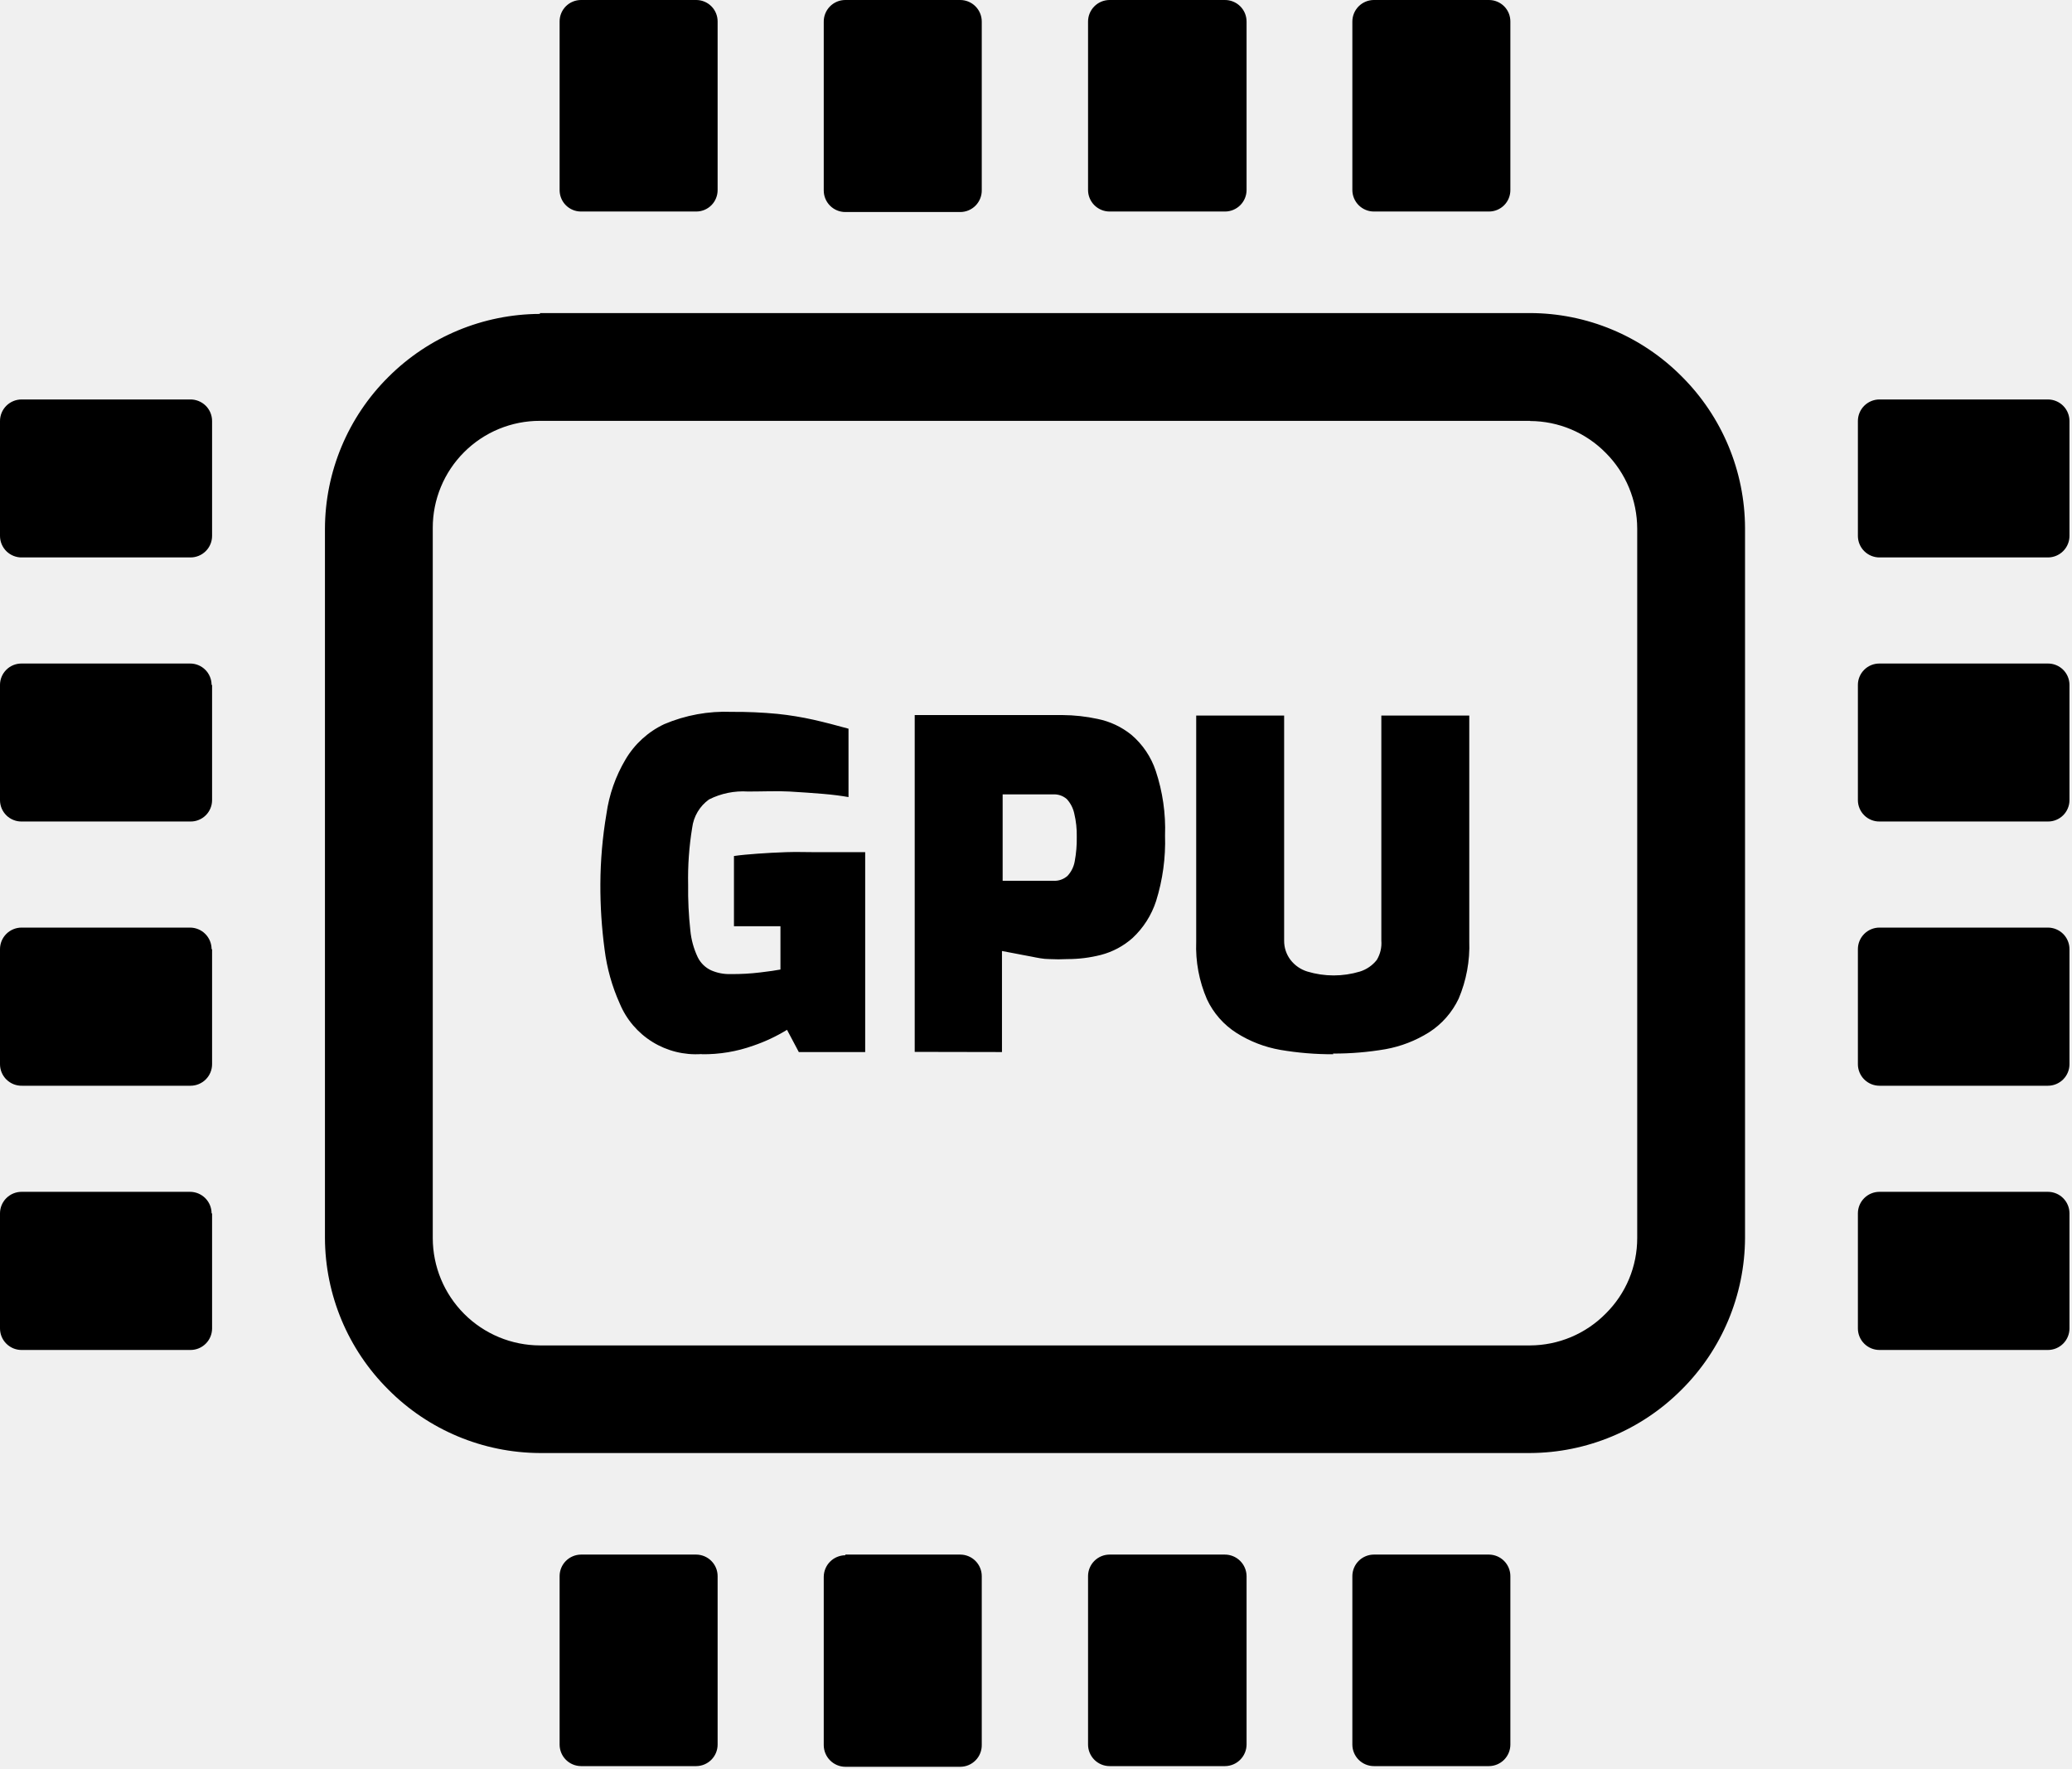
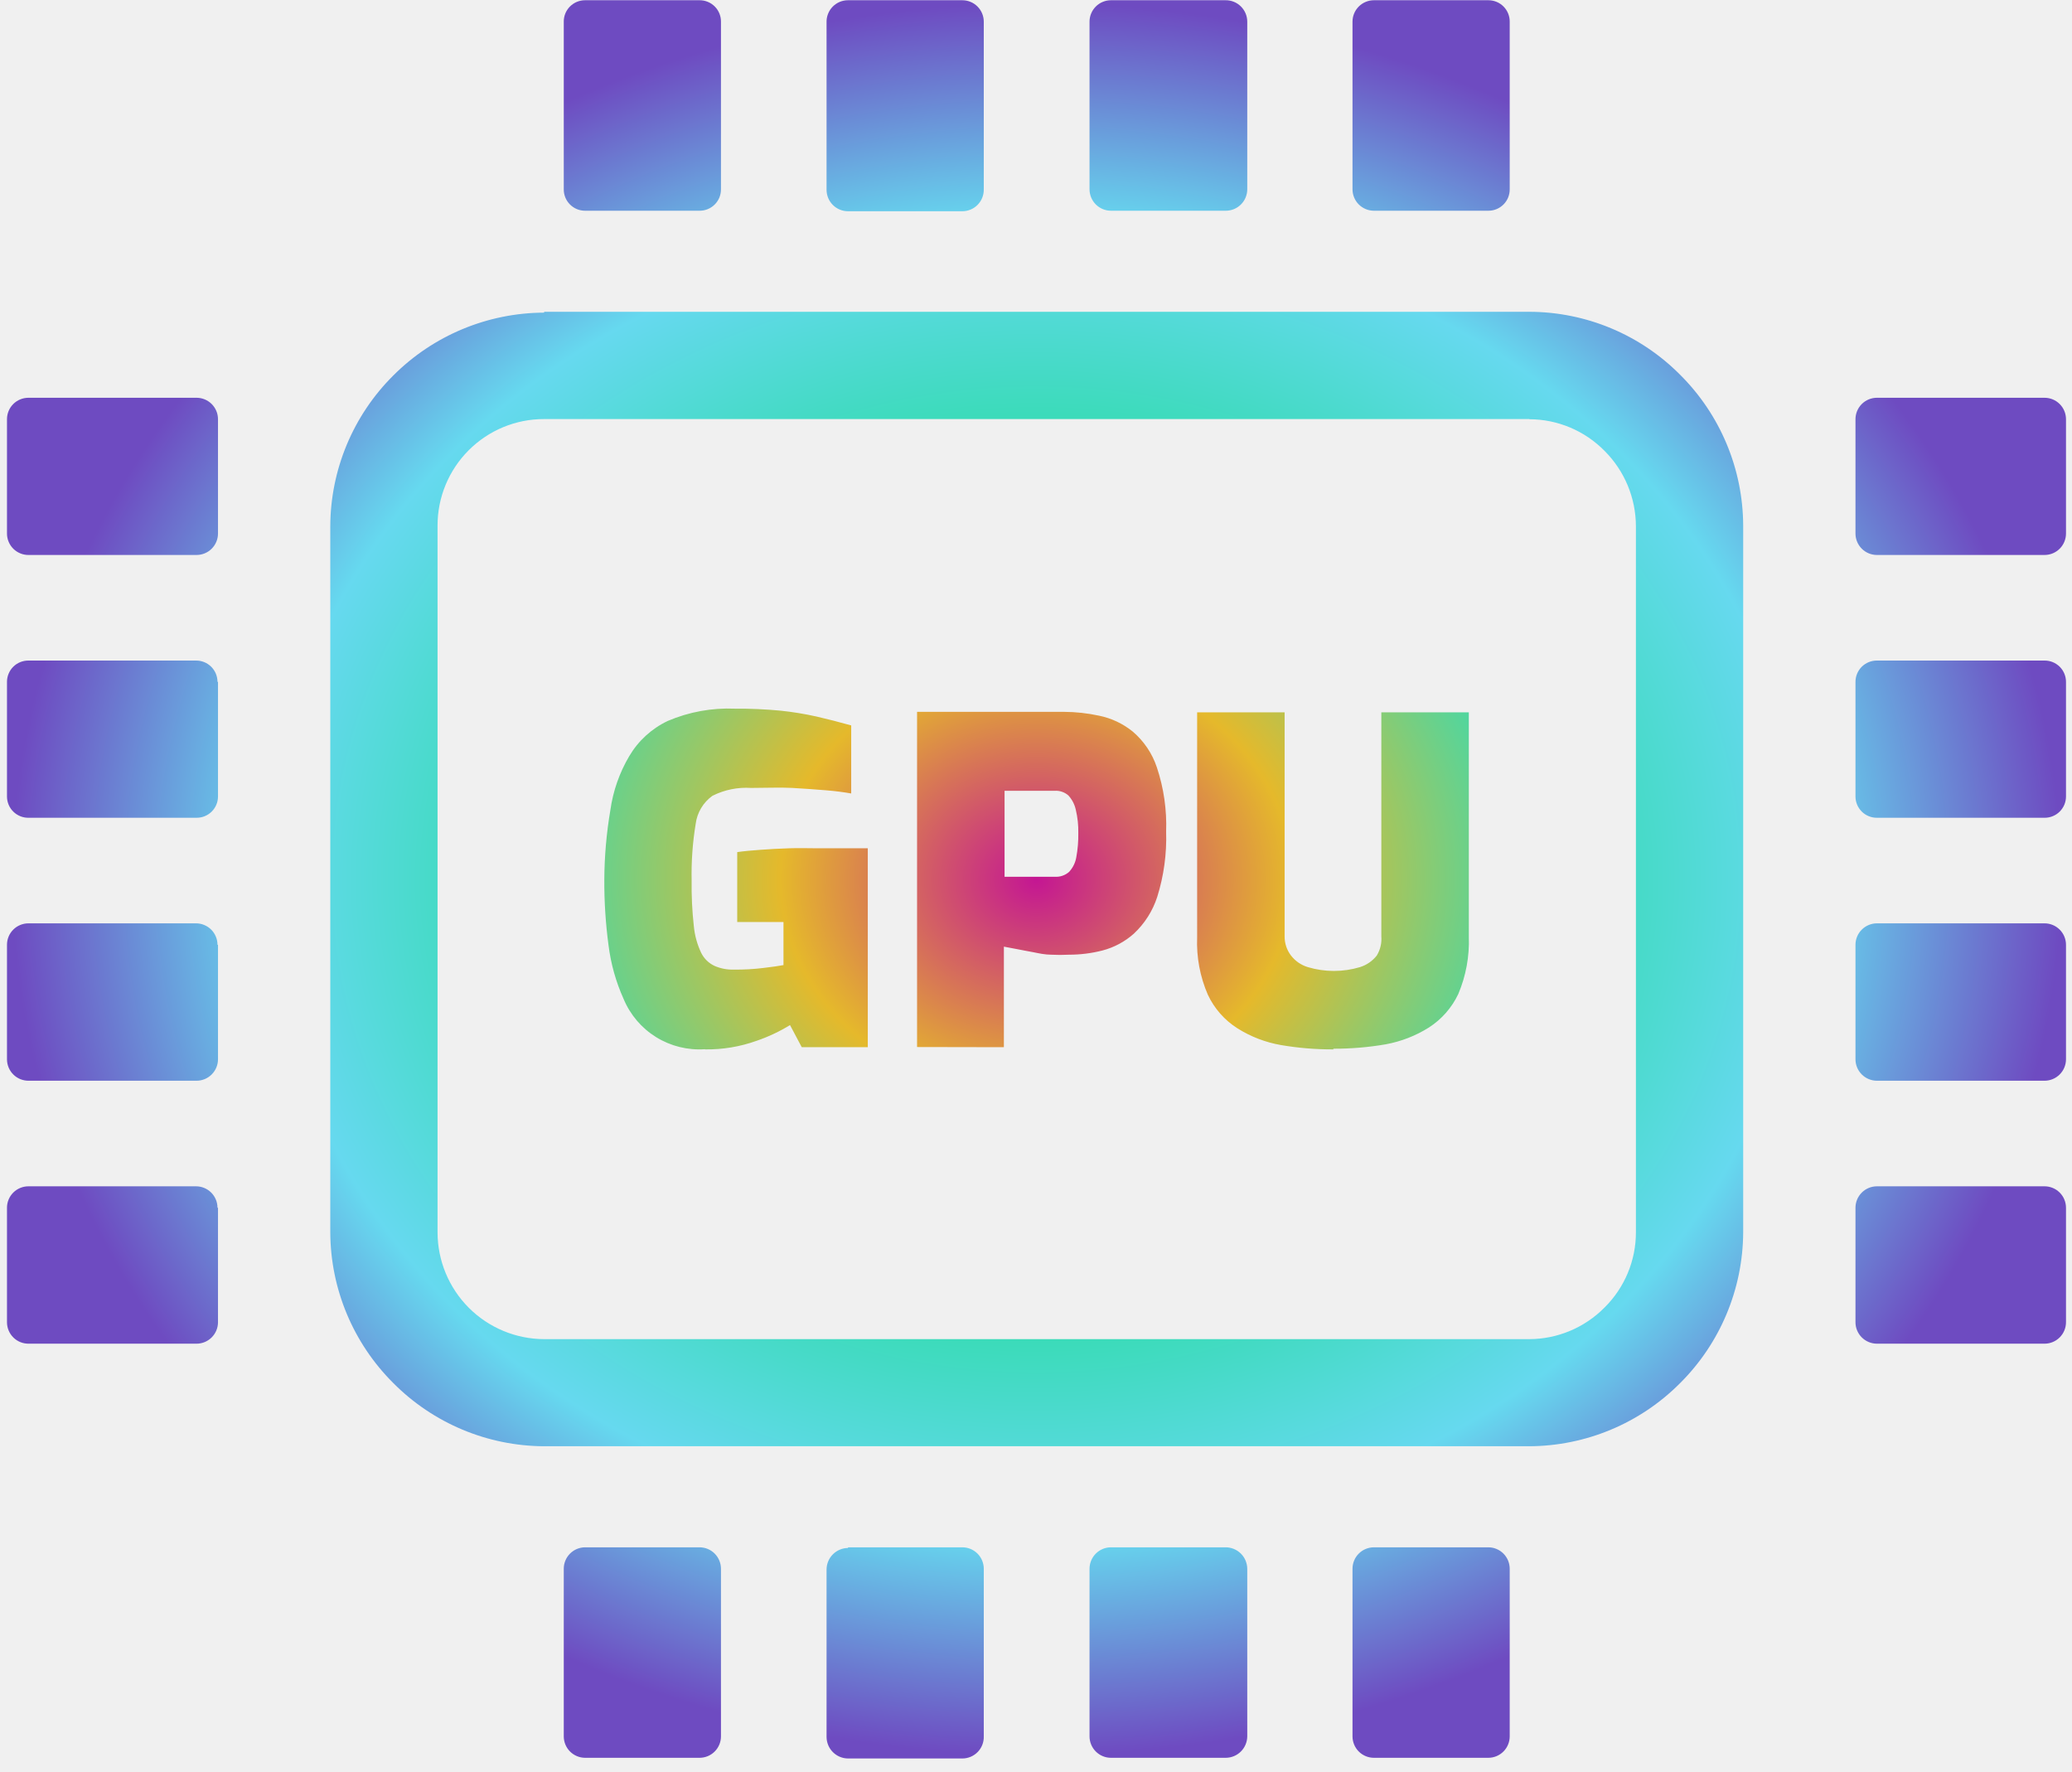
- <svg xmlns="http://www.w3.org/2000/svg" width="123" height="105" viewBox="0 0 123 105" fill="none">
-   <g clip-path="url(#clip0_1854_5133)">
-     <path d="M32.05 18.59H90.83C92.504 18.593 94.161 18.927 95.705 19.573C97.249 20.218 98.651 21.162 99.83 22.35C102.226 24.734 103.578 27.971 103.59 31.35V73.52C103.573 76.901 102.218 80.137 99.82 82.52C97.436 84.915 94.199 86.267 90.82 86.28H32.05C28.669 86.266 25.432 84.91 23.05 82.51C20.654 80.126 19.302 76.89 19.29 73.51V31.39C19.301 28.01 20.653 24.773 23.05 22.39C25.437 20 28.672 18.652 32.05 18.64V18.59ZM41.64 62.59C40.619 62.66 39.602 62.408 38.732 61.87C37.862 61.332 37.183 60.535 36.79 59.59C36.332 58.571 36.029 57.489 35.89 56.38C35.717 55.087 35.633 53.784 35.64 52.48C35.647 51.089 35.767 49.701 36 48.33C36.159 47.189 36.543 46.091 37.13 45.1C37.669 44.185 38.47 43.453 39.43 43C40.693 42.463 42.059 42.214 43.43 42.27C44.342 42.263 45.253 42.303 46.16 42.39C46.88 42.465 47.594 42.582 48.3 42.74C48.96 42.89 49.65 43.07 50.37 43.27V47.33C49.97 47.26 49.47 47.19 48.86 47.14C48.25 47.09 47.57 47.04 46.86 47C46.15 46.96 45.25 47 44.4 47C43.602 46.948 42.804 47.11 42.09 47.47C41.816 47.666 41.587 47.916 41.414 48.206C41.242 48.495 41.132 48.816 41.09 49.15C40.906 50.27 40.826 51.405 40.85 52.54C40.838 53.442 40.881 54.344 40.98 55.24C41.032 55.795 41.181 56.337 41.42 56.84C41.589 57.184 41.872 57.46 42.22 57.62C42.582 57.777 42.975 57.852 43.37 57.84C43.965 57.846 44.559 57.813 45.15 57.74C45.67 57.68 46.06 57.62 46.33 57.57V55H43.57V50.83C43.97 50.77 44.44 50.73 44.98 50.69C45.52 50.65 46.09 50.62 46.68 50.6C47.27 50.58 47.79 50.6 48.28 50.6H50H51.36V62.47H47.42L46.72 61.15C46.09 61.536 45.419 61.852 44.72 62.09C43.739 62.441 42.702 62.614 41.66 62.6L41.64 62.59ZM54.3 62.46V42.46H63.07C63.773 42.464 64.473 42.541 65.16 42.69C65.892 42.838 66.579 43.161 67.16 43.63C67.831 44.2 68.333 44.944 68.61 45.78C69.02 47.014 69.207 48.311 69.16 49.61C69.202 50.927 69.023 52.242 68.63 53.5C68.358 54.341 67.876 55.098 67.23 55.7C66.694 56.176 66.053 56.519 65.36 56.7C64.707 56.867 64.034 56.952 63.36 56.95C63.007 56.969 62.653 56.969 62.3 56.95C61.93 56.95 61.57 56.87 61.22 56.8C60.87 56.73 60.55 56.68 60.22 56.61L59.48 56.47V62.47L54.3 62.46ZM59.52 52.3H62.52C62.674 52.31 62.828 52.29 62.974 52.24C63.12 52.19 63.254 52.112 63.37 52.01C63.595 51.768 63.744 51.466 63.8 51.14C63.888 50.665 63.928 50.183 63.92 49.7C63.93 49.229 63.88 48.758 63.77 48.3C63.701 47.983 63.549 47.69 63.33 47.45C63.107 47.254 62.816 47.154 62.52 47.17H59.52V52.3ZM79.15 62.6C78.094 62.605 77.04 62.518 76 62.34C75.08 62.179 74.2 61.84 73.41 61.34C72.645 60.855 72.034 60.161 71.65 59.34C71.183 58.263 70.964 57.094 71.01 55.92V42.49H76.23V55.85C76.225 56.265 76.359 56.67 76.61 57C76.864 57.328 77.213 57.569 77.61 57.69C78.627 57.997 79.713 57.997 80.73 57.69C81.125 57.566 81.474 57.326 81.73 57C81.939 56.655 82.033 56.252 82 55.85V42.49H87.22V55.88C87.263 57.053 87.048 58.22 86.59 59.3C86.202 60.119 85.593 60.812 84.83 61.3C84.041 61.795 83.166 62.134 82.25 62.3C81.219 62.477 80.176 62.564 79.13 62.56L79.15 62.6ZM81.56 92.31H88.39C88.728 92.313 89.051 92.449 89.289 92.689C89.526 92.928 89.66 93.252 89.66 93.59V103.59C89.66 103.928 89.526 104.252 89.289 104.492C89.051 104.731 88.728 104.868 88.39 104.87H81.56C81.221 104.87 80.895 104.735 80.655 104.495C80.415 104.255 80.28 103.93 80.28 103.59V93.59C80.28 93.251 80.415 92.925 80.655 92.685C80.895 92.445 81.221 92.31 81.56 92.31ZM65.87 92.31H72.7C72.869 92.309 73.037 92.341 73.194 92.404C73.351 92.468 73.494 92.562 73.615 92.681C73.736 92.8 73.832 92.941 73.898 93.097C73.964 93.253 73.999 93.421 74 93.59V103.59C73.997 103.929 73.862 104.253 73.622 104.492C73.383 104.732 73.059 104.868 72.72 104.87H65.87C65.531 104.87 65.205 104.735 64.965 104.495C64.725 104.255 64.59 103.93 64.59 103.59V93.59C64.59 93.251 64.725 92.925 64.965 92.685C65.205 92.445 65.531 92.31 65.87 92.31ZM50.18 92.31H57C57.34 92.31 57.665 92.445 57.905 92.685C58.145 92.925 58.28 93.251 58.28 93.59V103.59C58.285 103.762 58.256 103.932 58.194 104.092C58.132 104.252 58.039 104.398 57.919 104.521C57.8 104.644 57.657 104.742 57.499 104.809C57.341 104.876 57.172 104.91 57 104.91H50.18C49.841 104.908 49.517 104.772 49.278 104.532C49.038 104.293 48.903 103.969 48.9 103.63V93.63C48.903 93.291 49.038 92.967 49.278 92.728C49.517 92.489 49.841 92.353 50.18 92.35V92.31ZM34.49 92.31H41.33C41.668 92.313 41.991 92.449 42.229 92.689C42.467 92.928 42.6 93.252 42.6 93.59V103.59C42.6 103.928 42.467 104.252 42.229 104.492C41.991 104.731 41.668 104.868 41.33 104.87H34.49C34.152 104.868 33.829 104.731 33.591 104.492C33.353 104.252 33.22 103.928 33.22 103.59V93.59C33.22 93.252 33.353 92.928 33.591 92.689C33.829 92.449 34.152 92.313 34.49 92.31ZM81.56 0H88.39C88.558 0 88.724 0.033 88.878 0.098C89.033 0.162 89.174 0.257 89.292 0.376C89.41 0.495 89.503 0.636 89.566 0.791C89.629 0.946 89.661 1.113 89.66 1.28V11.28C89.661 11.448 89.629 11.614 89.566 11.769C89.503 11.925 89.41 12.066 89.292 12.185C89.174 12.304 89.033 12.398 88.878 12.463C88.724 12.527 88.558 12.56 88.39 12.56H81.56C81.221 12.56 80.895 12.425 80.655 12.185C80.415 11.945 80.28 11.62 80.28 11.28V1.28C80.28 0.941 80.415 0.615 80.655 0.375C80.895 0.135 81.221 0 81.56 0ZM65.87 0H72.7C72.87 -0.002 73.038 0.029 73.196 0.092C73.354 0.155 73.497 0.249 73.618 0.368C73.739 0.487 73.835 0.629 73.901 0.786C73.966 0.942 74 1.11 74 1.28V11.28C74 11.62 73.865 11.945 73.625 12.185C73.385 12.425 73.059 12.56 72.72 12.56H65.87C65.531 12.56 65.205 12.425 64.965 12.185C64.725 11.945 64.59 11.62 64.59 11.28V1.28C64.59 0.941 64.725 0.615 64.965 0.375C65.205 0.135 65.531 0 65.87 0ZM50.18 0H57C57.34 0 57.665 0.135 57.905 0.375C58.145 0.615 58.28 0.941 58.28 1.28V11.28C58.284 11.451 58.254 11.62 58.191 11.779C58.129 11.938 58.035 12.083 57.916 12.205C57.797 12.327 57.654 12.424 57.497 12.49C57.34 12.556 57.171 12.59 57 12.59H50.18C49.84 12.59 49.515 12.455 49.275 12.215C49.035 11.975 48.9 11.65 48.9 11.31V1.31C48.896 1.14 48.926 0.97 48.989 0.811C49.051 0.652 49.145 0.508 49.264 0.386C49.383 0.264 49.526 0.167 49.683 0.1C49.84 0.034 50.009 0 50.18 0ZM34.49 0H41.33C41.498 0 41.664 0.033 41.818 0.098C41.973 0.162 42.114 0.257 42.232 0.376C42.35 0.495 42.443 0.636 42.506 0.791C42.569 0.946 42.601 1.113 42.6 1.28V11.28C42.601 11.448 42.569 11.614 42.506 11.769C42.443 11.925 42.35 12.066 42.232 12.185C42.114 12.304 41.973 12.398 41.818 12.463C41.664 12.527 41.498 12.56 41.33 12.56H34.49C34.322 12.56 34.156 12.527 34.002 12.463C33.847 12.398 33.706 12.304 33.588 12.185C33.47 12.066 33.377 11.925 33.314 11.769C33.251 11.614 33.219 11.448 33.22 11.28V1.28C33.219 1.113 33.251 0.946 33.314 0.791C33.377 0.636 33.47 0.495 33.588 0.376C33.706 0.257 33.847 0.162 34.002 0.098C34.156 0.033 34.322 0 34.49 0ZM110.29 56.36V63.19C110.29 63.53 110.425 63.855 110.665 64.095C110.905 64.335 111.231 64.47 111.57 64.47H121.57C121.909 64.47 122.235 64.335 122.475 64.095C122.715 63.855 122.85 63.53 122.85 63.19V56.36C122.85 56.021 122.715 55.695 122.475 55.455C122.235 55.215 121.909 55.08 121.57 55.08H111.57C111.231 55.08 110.905 55.215 110.665 55.455C110.425 55.695 110.29 56.021 110.29 56.36ZM110.29 40.67V47.51C110.29 47.678 110.323 47.844 110.388 47.998C110.452 48.153 110.547 48.294 110.666 48.412C110.784 48.53 110.926 48.623 111.081 48.686C111.236 48.75 111.402 48.782 111.57 48.78H121.57C121.738 48.782 121.904 48.75 122.059 48.686C122.214 48.623 122.356 48.53 122.474 48.412C122.593 48.294 122.688 48.153 122.752 47.998C122.817 47.844 122.85 47.678 122.85 47.51V40.67C122.85 40.502 122.817 40.337 122.752 40.182C122.688 40.027 122.593 39.887 122.474 39.769C122.356 39.651 122.214 39.557 122.059 39.494C121.904 39.431 121.738 39.399 121.57 39.4H111.57C111.402 39.399 111.236 39.431 111.081 39.494C110.926 39.557 110.784 39.651 110.666 39.769C110.547 39.887 110.452 40.027 110.388 40.182C110.323 40.337 110.29 40.502 110.29 40.67ZM110.29 72.05V78.88C110.29 79.22 110.425 79.545 110.665 79.785C110.905 80.025 111.231 80.16 111.57 80.16H121.57C121.909 80.16 122.235 80.025 122.475 79.785C122.715 79.545 122.85 79.22 122.85 78.88V72.05C122.85 71.711 122.715 71.385 122.475 71.145C122.235 70.905 121.909 70.77 121.57 70.77H111.57C111.231 70.77 110.905 70.905 110.665 71.145C110.425 71.385 110.29 71.711 110.29 72.05ZM110.29 24.99V31.82C110.29 32.16 110.425 32.485 110.665 32.725C110.905 32.965 111.231 33.1 111.57 33.1H121.57C121.909 33.1 122.235 32.965 122.475 32.725C122.715 32.485 122.85 32.16 122.85 31.82V25C122.85 24.661 122.715 24.335 122.475 24.095C122.235 23.855 121.909 23.72 121.57 23.72H111.57C111.231 23.72 110.905 23.855 110.665 24.095C110.425 24.335 110.29 24.661 110.29 25V24.99ZM12.59 56.36V63.19C12.59 63.53 12.455 63.855 12.215 64.095C11.975 64.335 11.649 64.47 11.31 64.47H1.31C1.139 64.474 0.97 64.444 0.811 64.382C0.652 64.319 0.508 64.225 0.385 64.106C0.263 63.987 0.166 63.844 0.1 63.687C0.034 63.53 -4.67197e-05 63.361 1.56316e-07 63.19V56.36C1.56316e-07 56.021 0.135 55.695 0.375 55.455C0.615 55.215 0.941 55.08 1.28 55.08H11.28C11.62 55.08 11.945 55.215 12.185 55.455C12.425 55.695 12.56 56.021 12.56 56.36H12.59ZM12.59 40.67V47.51C12.59 47.678 12.557 47.844 12.492 47.998C12.428 48.153 12.334 48.294 12.214 48.412C12.095 48.53 11.954 48.623 11.799 48.686C11.644 48.75 11.478 48.782 11.31 48.78H1.31C1.14 48.785 0.97 48.757 0.812 48.695C0.653 48.634 0.508 48.541 0.386 48.423C0.264 48.304 0.167 48.162 0.1 48.006C0.034 47.849 -8.4284e-05 47.68 1.56316e-07 47.51V40.67C-5.04011e-06 40.502 0.033 40.337 0.098 40.182C0.162 40.027 0.257 39.887 0.376 39.769C0.494 39.651 0.636 39.557 0.791 39.494C0.946 39.431 1.112 39.399 1.28 39.4H11.28C11.448 39.399 11.614 39.431 11.769 39.494C11.924 39.557 12.066 39.651 12.184 39.769C12.303 39.887 12.398 40.027 12.462 40.182C12.527 40.337 12.56 40.502 12.56 40.67H12.59ZM12.59 72.05V78.88C12.59 79.22 12.455 79.545 12.215 79.785C11.975 80.025 11.649 80.16 11.31 80.16H1.31C1.139 80.164 0.97 80.134 0.811 80.072C0.652 80.009 0.508 79.915 0.385 79.796C0.263 79.677 0.166 79.534 0.1 79.377C0.034 79.22 -4.67197e-05 79.051 1.56316e-07 78.88V72.05C1.56316e-07 71.711 0.135 71.385 0.375 71.145C0.615 70.905 0.941 70.77 1.28 70.77H11.28C11.62 70.77 11.945 70.905 12.185 71.145C12.425 71.385 12.56 71.711 12.56 72.05H12.59ZM12.59 24.99V31.82C12.59 32.16 12.455 32.485 12.215 32.725C11.975 32.965 11.649 33.1 11.31 33.1H1.31C1.139 33.104 0.97 33.074 0.811 33.011C0.652 32.949 0.508 32.855 0.385 32.736C0.263 32.617 0.166 32.474 0.1 32.317C0.034 32.16 -4.67197e-05 31.991 1.56316e-07 31.82V25C1.56316e-07 24.661 0.135 24.335 0.375 24.095C0.615 23.855 0.941 23.72 1.28 23.72H11.28C11.451 23.716 11.62 23.746 11.779 23.809C11.938 23.871 12.082 23.965 12.205 24.084C12.327 24.203 12.424 24.346 12.49 24.503C12.556 24.661 12.59 24.829 12.59 25V24.99ZM90.83 24.99H32.05C31.214 24.988 30.387 25.152 29.614 25.471C28.842 25.79 28.14 26.259 27.55 26.85C26.959 27.441 26.49 28.142 26.171 28.915C25.852 29.687 25.688 30.515 25.69 31.35V73.52C25.693 75.209 26.365 76.828 27.559 78.022C28.753 79.216 30.371 79.888 32.06 79.89H90.83C91.666 79.887 92.493 79.718 93.264 79.394C94.034 79.069 94.733 78.596 95.32 78C95.914 77.413 96.385 76.714 96.706 75.943C97.027 75.172 97.191 74.345 97.19 73.51V31.39C97.187 29.702 96.514 28.084 95.32 26.89C94.734 26.294 94.035 25.82 93.264 25.495C92.494 25.171 91.666 25.003 90.83 25V24.99Z" fill="black" />
+ <svg xmlns="http://www.w3.org/2000/svg" width="138" height="118" viewBox="0 0 138 118" fill="none">
+   <g clip-path="url(#clip0_1803_1777)">
+     <path d="M36.242 20.766H101.856C103.725 20.77 105.574 21.142 107.298 21.862C109.022 22.582 110.587 23.636 111.903 24.963C114.577 27.623 116.087 31.236 116.1 35.009V82.079C116.081 85.853 114.568 89.465 111.892 92.125C109.23 94.798 105.618 96.307 101.845 96.322H36.242C32.468 96.306 28.854 94.792 26.195 92.114C23.521 89.453 22.011 85.84 21.998 82.068V35.053C22.01 31.281 23.52 27.667 26.195 25.008C28.859 22.34 32.471 20.835 36.242 20.822V20.766ZM46.947 69.879C45.807 69.957 44.672 69.676 43.701 69.076C42.73 68.475 41.971 67.585 41.533 66.53C41.021 65.393 40.683 64.185 40.528 62.947C40.335 61.505 40.242 60.05 40.249 58.594C40.256 57.042 40.391 55.492 40.651 53.962C40.828 52.688 41.257 51.463 41.912 50.356C42.514 49.335 43.408 48.519 44.48 48.013C45.889 47.413 47.414 47.135 48.945 47.198C49.962 47.19 50.979 47.235 51.992 47.332C52.795 47.416 53.593 47.546 54.381 47.722C55.118 47.89 55.888 48.091 56.692 48.314V52.846C56.245 52.767 55.687 52.689 55.006 52.634C54.325 52.578 53.566 52.522 52.774 52.477C51.981 52.433 50.977 52.477 50.028 52.477C49.137 52.419 48.246 52.6 47.449 53.002C47.144 53.221 46.887 53.5 46.695 53.823C46.503 54.146 46.38 54.505 46.333 54.877C46.127 56.128 46.038 57.394 46.065 58.661C46.051 59.668 46.099 60.674 46.21 61.675C46.268 62.294 46.434 62.899 46.701 63.461C46.89 63.845 47.205 64.152 47.594 64.332C47.999 64.507 48.437 64.591 48.878 64.577C49.542 64.584 50.206 64.546 50.865 64.465C51.445 64.398 51.881 64.332 52.182 64.276V61.407H49.101V56.752C49.548 56.685 50.072 56.641 50.675 56.596C51.278 56.551 51.914 56.518 52.573 56.496C53.231 56.473 53.812 56.496 54.359 56.496H56.279H57.797V69.745H53.399L52.617 68.272C51.914 68.703 51.166 69.055 50.385 69.321C49.289 69.713 48.133 69.906 46.969 69.89L46.947 69.879ZM61.079 69.734V47.41H70.869C71.653 47.414 72.435 47.5 73.202 47.666C74.019 47.832 74.785 48.192 75.434 48.716C76.184 49.352 76.744 50.182 77.053 51.116C77.511 52.493 77.719 53.94 77.667 55.391C77.714 56.861 77.514 58.329 77.075 59.733C76.772 60.671 76.234 61.516 75.512 62.188C74.914 62.72 74.199 63.102 73.425 63.304C72.695 63.491 71.945 63.585 71.192 63.584C70.798 63.605 70.403 63.605 70.009 63.584C69.596 63.584 69.194 63.494 68.803 63.416C68.413 63.338 68.055 63.282 67.687 63.204L66.861 63.048V69.745L61.079 69.734ZM66.906 58.393H70.255C70.426 58.404 70.599 58.382 70.761 58.326C70.924 58.27 71.074 58.183 71.203 58.069C71.454 57.799 71.621 57.462 71.683 57.098C71.781 56.568 71.826 56.03 71.817 55.491C71.829 54.965 71.772 54.44 71.65 53.928C71.573 53.574 71.403 53.247 71.159 52.98C70.91 52.761 70.585 52.648 70.255 52.667H66.906V58.393ZM88.818 69.89C87.64 69.896 86.463 69.799 85.302 69.6C84.275 69.42 83.292 69.041 82.411 68.484C81.557 67.942 80.875 67.167 80.446 66.251C79.924 65.049 79.68 63.744 79.732 62.434V47.443H85.559V62.356C85.553 62.819 85.702 63.271 85.983 63.639C86.266 64.006 86.656 64.275 87.099 64.41C88.235 64.752 89.446 64.752 90.582 64.41C91.023 64.272 91.413 64.003 91.698 63.639C91.931 63.254 92.037 62.805 92 62.356V47.443H97.827V62.389C97.875 63.698 97.635 65.001 97.123 66.207C96.691 67.12 96.01 67.894 95.159 68.439C94.279 68.991 93.301 69.37 92.279 69.555C91.128 69.753 89.963 69.85 88.796 69.846L88.818 69.89ZM91.509 103.053H99.133C99.51 103.056 99.87 103.207 100.136 103.475C100.401 103.743 100.55 104.104 100.55 104.481V115.644C100.55 116.021 100.401 116.382 100.136 116.65C99.87 116.918 99.51 117.069 99.133 117.072H91.509C91.13 117.072 90.766 116.922 90.498 116.654C90.23 116.386 90.08 116.022 90.08 115.644V104.481C90.08 104.103 90.23 103.739 90.498 103.471C90.766 103.203 91.13 103.053 91.509 103.053ZM73.994 103.053H81.618C81.807 103.051 81.995 103.087 82.17 103.158C82.346 103.229 82.505 103.334 82.64 103.467C82.775 103.599 82.882 103.757 82.956 103.931C83.029 104.105 83.068 104.292 83.07 104.481V115.644C83.067 116.022 82.915 116.383 82.648 116.651C82.38 116.918 82.019 117.069 81.641 117.072H73.994C73.615 117.072 73.252 116.922 72.984 116.654C72.716 116.386 72.565 116.022 72.565 115.644V104.481C72.565 104.103 72.716 103.739 72.984 103.471C73.252 103.203 73.615 103.053 73.994 103.053ZM56.48 103.053H64.093C64.472 103.053 64.835 103.203 65.103 103.471C65.371 103.739 65.522 104.103 65.522 104.481V115.644C65.528 115.835 65.495 116.025 65.426 116.204C65.357 116.383 65.252 116.545 65.119 116.683C64.986 116.82 64.826 116.929 64.65 117.004C64.474 117.079 64.284 117.117 64.093 117.117H56.48C56.102 117.114 55.74 116.963 55.473 116.695C55.205 116.428 55.054 116.066 55.051 115.688V104.526C55.054 104.148 55.205 103.786 55.473 103.519C55.74 103.252 56.102 103.1 56.48 103.097V103.053ZM38.965 103.053H46.601C46.978 103.056 47.338 103.207 47.604 103.475C47.869 103.743 48.018 104.104 48.018 104.481V115.644C48.018 116.021 47.869 116.382 47.604 116.65C47.338 116.918 46.978 117.069 46.601 117.072H38.965C38.588 117.069 38.228 116.918 37.962 116.65C37.697 116.382 37.548 116.021 37.548 115.644V104.481C37.548 104.104 37.697 103.743 37.962 103.475C38.228 103.207 38.588 103.056 38.965 103.053ZM91.509 0.016H99.133C99.32 0.016 99.505 0.053 99.678 0.125C99.851 0.196 100.007 0.302 100.139 0.435C100.271 0.568 100.375 0.725 100.446 0.898C100.516 1.072 100.552 1.257 100.55 1.444V12.606C100.552 12.793 100.516 12.979 100.446 13.152C100.375 13.326 100.271 13.483 100.139 13.616C100.007 13.749 99.851 13.854 99.678 13.926C99.505 13.998 99.32 14.035 99.133 14.035H91.509C91.13 14.035 90.766 13.885 90.498 13.617C90.23 13.349 90.08 12.985 90.08 12.606V1.444C90.08 1.065 90.23 0.702 90.498 0.434C90.766 0.166 91.13 0.016 91.509 0.016ZM73.994 0.016H81.618C81.808 0.013 81.996 0.047 82.172 0.118C82.348 0.188 82.508 0.293 82.643 0.426C82.778 0.559 82.885 0.718 82.959 0.892C83.032 1.067 83.07 1.255 83.07 1.444V12.606C83.07 12.985 82.919 13.349 82.651 13.617C82.383 13.885 82.02 14.035 81.641 14.035H73.994C73.615 14.035 73.252 13.885 72.984 13.617C72.716 13.349 72.565 12.985 72.565 12.606V1.444C72.565 1.065 72.716 0.702 72.984 0.434C73.252 0.166 73.615 0.016 73.994 0.016ZM56.48 0.016H64.093C64.472 0.016 64.835 0.166 65.103 0.434C65.371 0.702 65.522 1.065 65.522 1.444V12.606C65.526 12.797 65.492 12.986 65.423 13.163C65.353 13.341 65.248 13.502 65.115 13.638C64.982 13.775 64.823 13.883 64.647 13.957C64.472 14.031 64.283 14.069 64.093 14.069H56.48C56.101 14.069 55.737 13.918 55.469 13.65C55.201 13.382 55.051 13.019 55.051 12.64V1.478C55.046 1.287 55.08 1.098 55.15 0.921C55.22 0.744 55.324 0.582 55.457 0.446C55.59 0.31 55.749 0.201 55.925 0.127C56.101 0.054 56.289 0.016 56.48 0.016ZM38.965 0.016H46.601C46.788 0.016 46.973 0.053 47.146 0.125C47.319 0.196 47.475 0.302 47.607 0.435C47.739 0.568 47.843 0.725 47.914 0.898C47.984 1.072 48.02 1.257 48.018 1.444V12.606C48.02 12.793 47.984 12.979 47.914 13.152C47.843 13.326 47.739 13.483 47.607 13.616C47.475 13.749 47.319 13.854 47.146 13.926C46.973 13.998 46.788 14.035 46.601 14.035H38.965C38.778 14.035 38.593 13.998 38.42 13.926C38.248 13.854 38.091 13.749 37.959 13.616C37.827 13.483 37.723 13.326 37.652 13.152C37.582 12.979 37.546 12.793 37.548 12.606V1.444C37.546 1.257 37.582 1.072 37.652 0.898C37.723 0.725 37.827 0.568 37.959 0.435C38.091 0.302 38.248 0.196 38.42 0.125C38.593 0.053 38.778 0.016 38.965 0.016ZM123.579 62.925V70.549C123.579 70.928 123.73 71.291 123.998 71.559C124.266 71.827 124.629 71.978 125.008 71.978H136.171C136.55 71.978 136.913 71.827 137.181 71.559C137.449 71.291 137.6 70.928 137.6 70.549V62.925C137.6 62.546 137.449 62.183 137.181 61.915C136.913 61.647 136.55 61.496 136.171 61.496H125.008C124.629 61.496 124.266 61.647 123.998 61.915C123.73 62.183 123.579 62.546 123.579 62.925ZM123.579 45.412V53.047C123.579 53.234 123.616 53.419 123.688 53.592C123.76 53.764 123.866 53.921 123.998 54.053C124.131 54.185 124.289 54.289 124.462 54.359C124.635 54.43 124.821 54.466 125.008 54.464H136.171C136.358 54.466 136.544 54.43 136.717 54.359C136.89 54.289 137.048 54.185 137.181 54.053C137.313 53.921 137.419 53.764 137.491 53.592C137.563 53.419 137.6 53.234 137.6 53.047V45.412C137.6 45.225 137.563 45.039 137.491 44.867C137.419 44.694 137.313 44.537 137.181 44.405C137.048 44.274 136.89 44.169 136.717 44.099C136.544 44.028 136.358 43.993 136.171 43.994H125.008C124.821 43.993 124.635 44.028 124.462 44.099C124.289 44.169 124.131 44.274 123.998 44.405C123.866 44.537 123.76 44.694 123.688 44.867C123.616 45.039 123.579 45.225 123.579 45.412ZM123.579 80.438V88.062C123.579 88.441 123.73 88.804 123.998 89.072C124.266 89.34 124.629 89.491 125.008 89.491H136.171C136.55 89.491 136.913 89.34 137.181 89.072C137.449 88.804 137.6 88.441 137.6 88.062V80.438C137.6 80.059 137.449 79.696 137.181 79.428C136.913 79.16 136.55 79.01 136.171 79.01H125.008C124.629 79.01 124.266 79.16 123.998 79.428C123.73 79.696 123.579 80.059 123.579 80.438ZM123.579 27.91V35.533C123.579 35.912 123.73 36.276 123.998 36.544C124.266 36.812 124.629 36.962 125.008 36.962H136.171C136.55 36.962 136.913 36.812 137.181 36.544C137.449 36.276 137.6 35.912 137.6 35.533V27.921C137.6 27.542 137.449 27.178 137.181 26.91C136.913 26.642 136.55 26.492 136.171 26.492H125.008C124.629 26.492 124.266 26.642 123.998 26.91C123.73 27.178 123.579 27.542 123.579 27.921V27.91ZM14.519 62.925V70.549C14.519 70.928 14.368 71.291 14.1 71.559C13.832 71.827 13.469 71.978 13.09 71.978H1.927C1.737 71.982 1.547 71.948 1.37 71.879C1.193 71.809 1.031 71.704 0.895 71.571C0.759 71.438 0.651 71.279 0.577 71.103C0.503 70.928 0.465 70.739 0.465 70.549V62.925C0.465 62.546 0.615 62.183 0.883 61.915C1.151 61.647 1.515 61.496 1.894 61.496H13.056C13.435 61.496 13.799 61.647 14.067 61.915C14.335 62.183 14.485 62.546 14.485 62.925H14.519ZM14.519 45.412V53.047C14.519 53.234 14.482 53.419 14.41 53.592C14.338 53.764 14.232 53.921 14.1 54.053C13.967 54.185 13.809 54.289 13.636 54.359C13.463 54.43 13.277 54.466 13.09 54.464H1.927C1.737 54.47 1.548 54.438 1.371 54.369C1.194 54.301 1.032 54.197 0.896 54.065C0.759 53.933 0.651 53.775 0.577 53.6C0.503 53.425 0.465 53.237 0.465 53.047V45.412C0.465 45.225 0.502 45.039 0.574 44.867C0.646 44.694 0.751 44.537 0.884 44.405C1.017 44.274 1.174 44.169 1.348 44.099C1.521 44.028 1.707 43.993 1.894 43.994H13.056C13.244 43.993 13.429 44.028 13.602 44.099C13.776 44.169 13.933 44.274 14.066 44.405C14.199 44.537 14.304 44.694 14.376 44.867C14.448 45.039 14.485 45.225 14.485 45.412H14.519ZM14.519 80.438V88.062C14.519 88.441 14.368 88.804 14.1 89.072C13.832 89.34 13.469 89.491 13.09 89.491H1.927C1.737 89.495 1.547 89.462 1.37 89.392C1.193 89.322 1.031 89.218 0.895 89.084C0.759 88.951 0.651 88.792 0.577 88.617C0.503 88.441 0.465 88.252 0.465 88.062V80.438C0.465 80.059 0.615 79.696 0.883 79.428C1.151 79.16 1.515 79.01 1.894 79.01H13.056C13.435 79.01 13.799 79.16 14.067 79.428C14.335 79.696 14.485 80.059 14.485 80.438H14.519ZM14.519 27.91V35.533C14.519 35.912 14.368 36.276 14.1 36.544C13.832 36.812 13.469 36.962 13.09 36.962H1.927C1.737 36.967 1.547 36.933 1.37 36.863C1.193 36.793 1.031 36.689 0.895 36.556C0.759 36.422 0.651 36.264 0.577 36.088C0.503 35.912 0.465 35.724 0.465 35.533V27.921C0.465 27.542 0.615 27.178 0.883 26.91C1.151 26.642 1.515 26.492 1.894 26.492H13.056C13.247 26.488 13.436 26.521 13.614 26.591C13.791 26.661 13.952 26.765 14.088 26.898C14.225 27.032 14.333 27.191 14.407 27.366C14.481 27.542 14.519 27.73 14.519 27.921V27.91ZM101.856 27.91H36.242C35.309 27.908 34.385 28.09 33.523 28.446C32.661 28.802 31.878 29.326 31.218 29.986C30.558 30.645 30.035 31.428 29.679 32.29C29.322 33.152 29.14 34.076 29.142 35.009V82.079C29.145 83.964 29.895 85.771 31.228 87.104C32.561 88.436 34.368 89.186 36.253 89.189H101.856C102.79 89.186 103.713 88.997 104.573 88.635C105.433 88.273 106.214 87.745 106.869 87.08C107.531 86.424 108.057 85.644 108.415 84.783C108.774 83.923 108.958 83 108.956 82.068V35.053C108.952 33.169 108.202 31.363 106.869 30.03C106.214 29.365 105.434 28.835 104.574 28.473C103.714 28.111 102.79 27.923 101.856 27.921V27.91Z" fill="url(#paint0_angular_1803_1777)" />
  </g>
  <defs>
-     <clipPath id="clip0_1854_5133">
-       <rect width="122.88" height="104.91" fill="white" />
+     <radialGradient id="paint0_angular_1803_1777" cx="0" cy="0" r="1" gradientUnits="userSpaceOnUse" gradientTransform="translate(69.0323 58.5662) rotate(90) scale(58.5508 68.5674)">
+       <stop stop-color="#C41693" />
+       <stop offset="0.25" stop-color="#E5B92B" />
+       <stop offset="0.5" stop-color="#36DBB3" />
+       <stop offset="0.75" stop-color="#66D9EF" />
+       <stop offset="1" stop-color="#6E4BC1" />
+     </radialGradient>
+     <clipPath id="clip0_1803_1777">
+       <rect width="137.168" height="117.101" fill="white" transform="translate(0.464844 0.0153809)" />
    </clipPath>
  </defs>
</svg>
